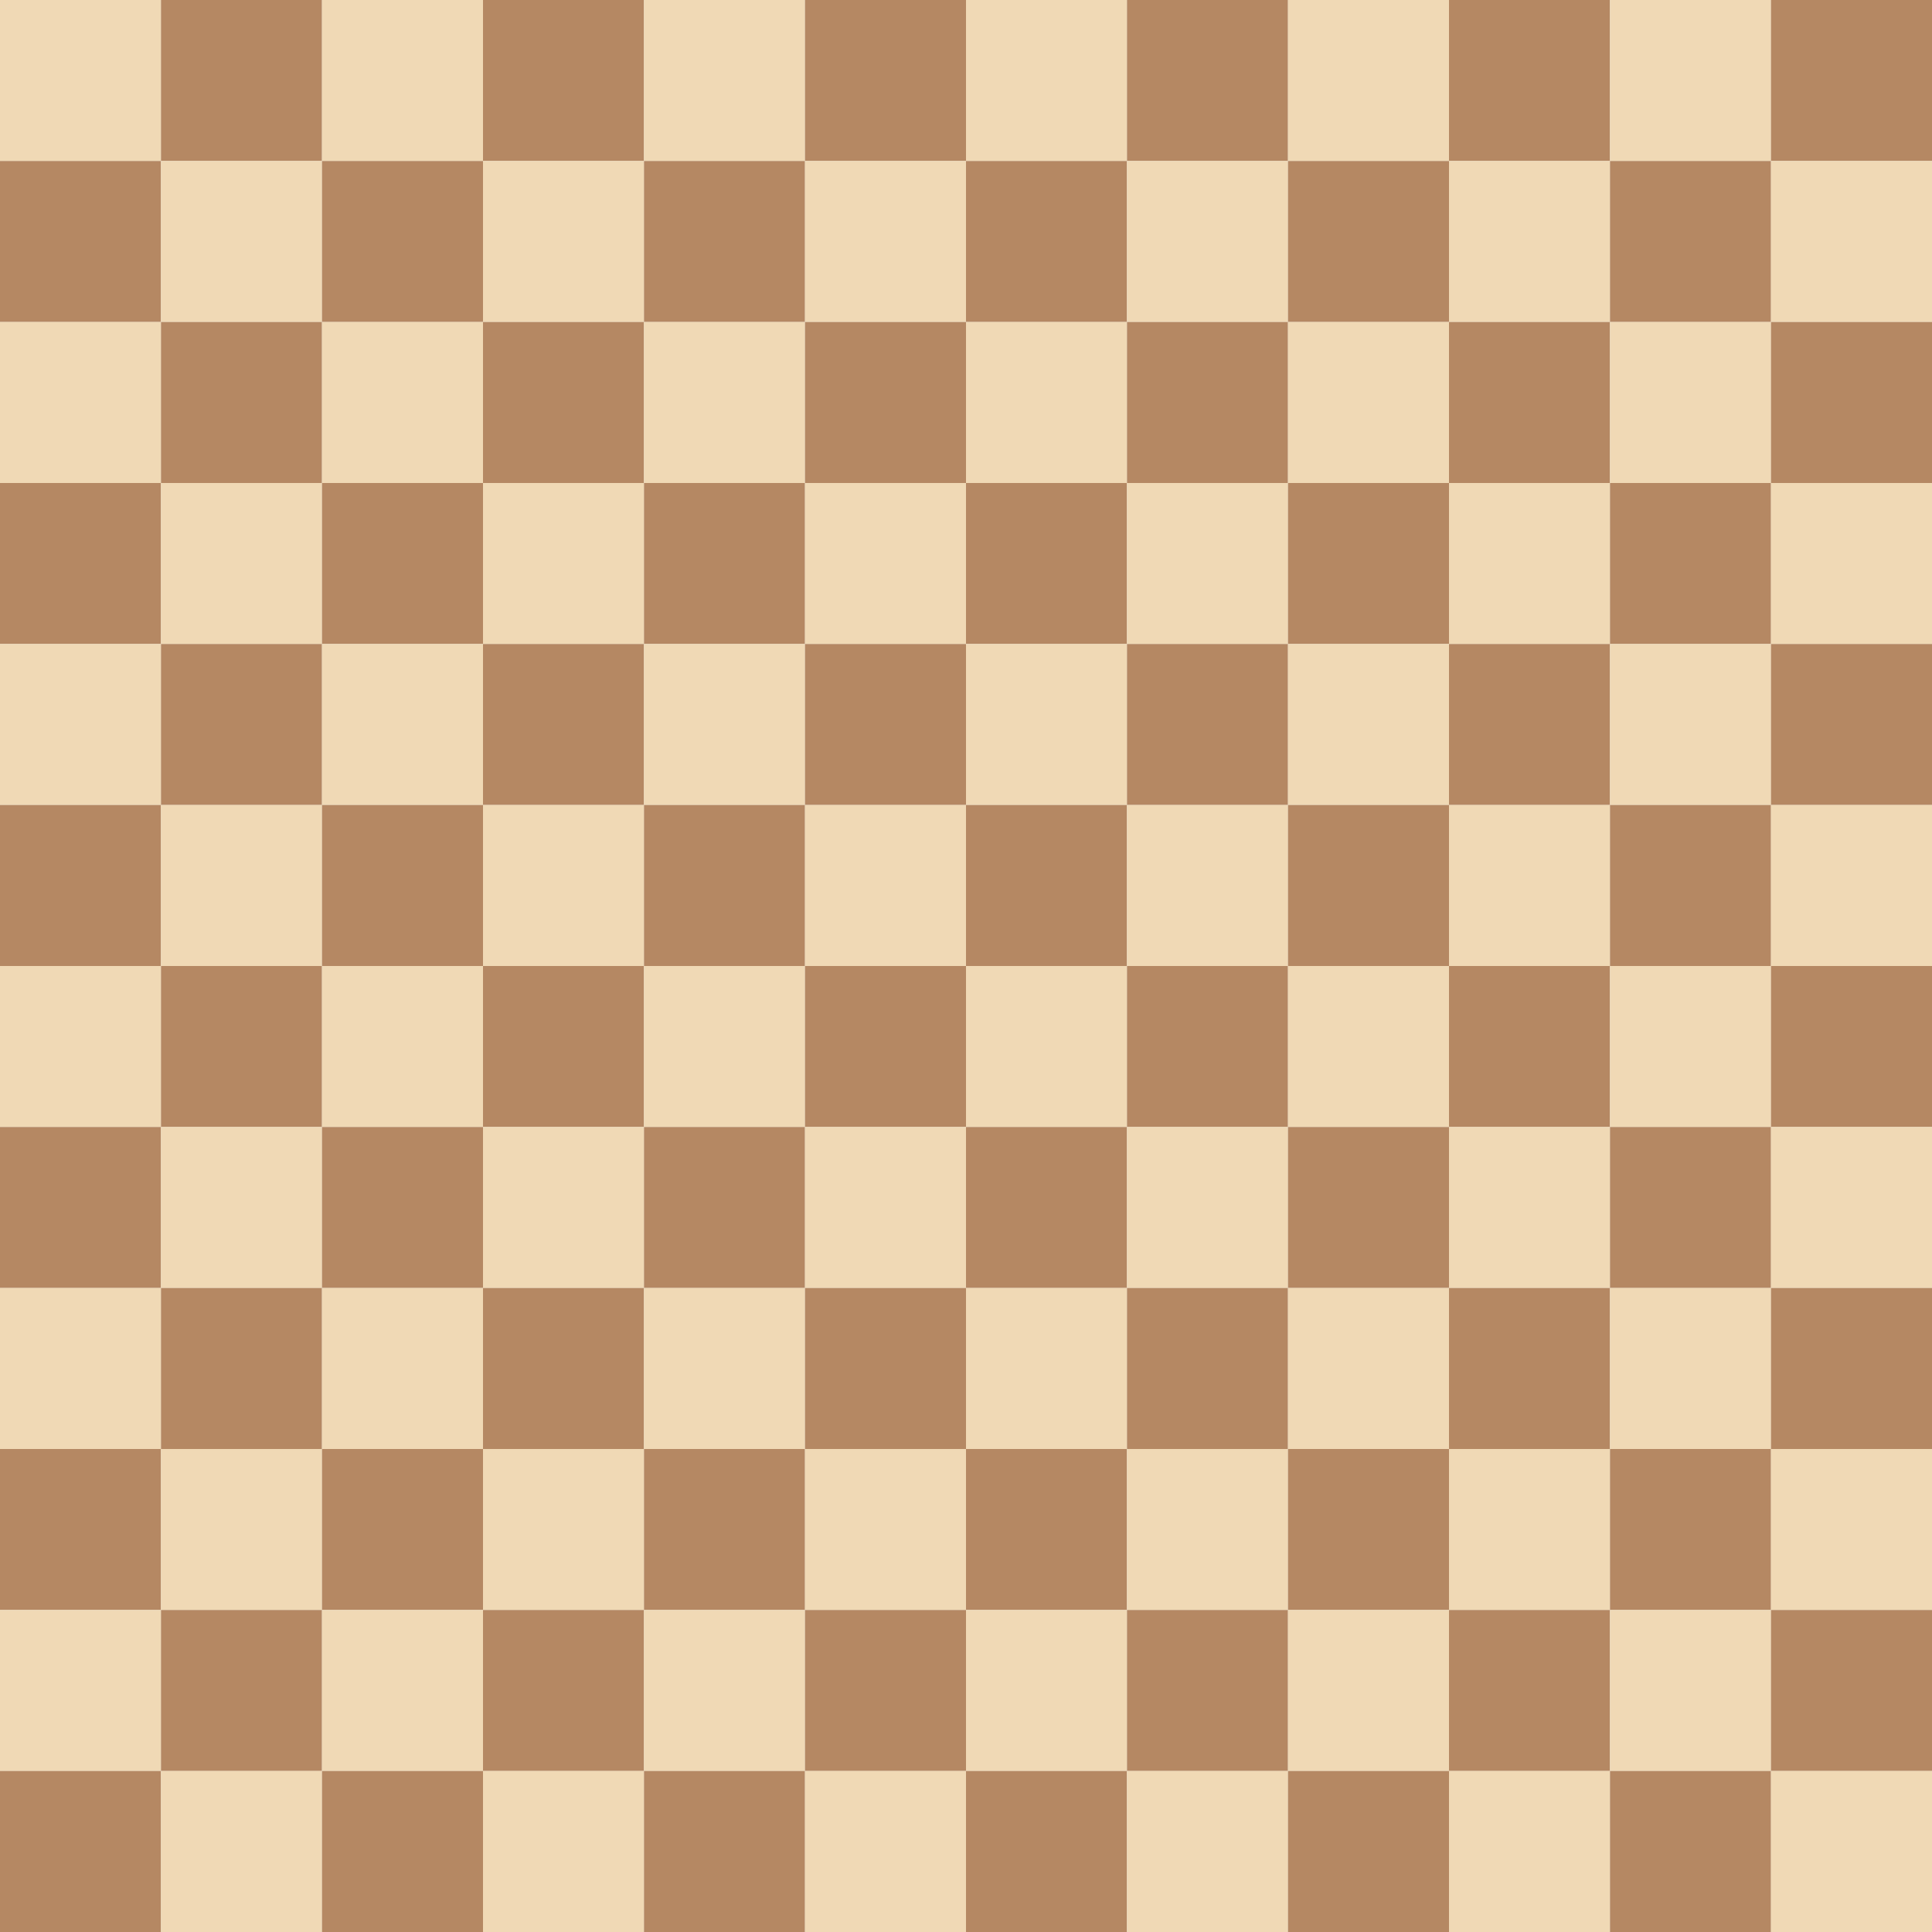
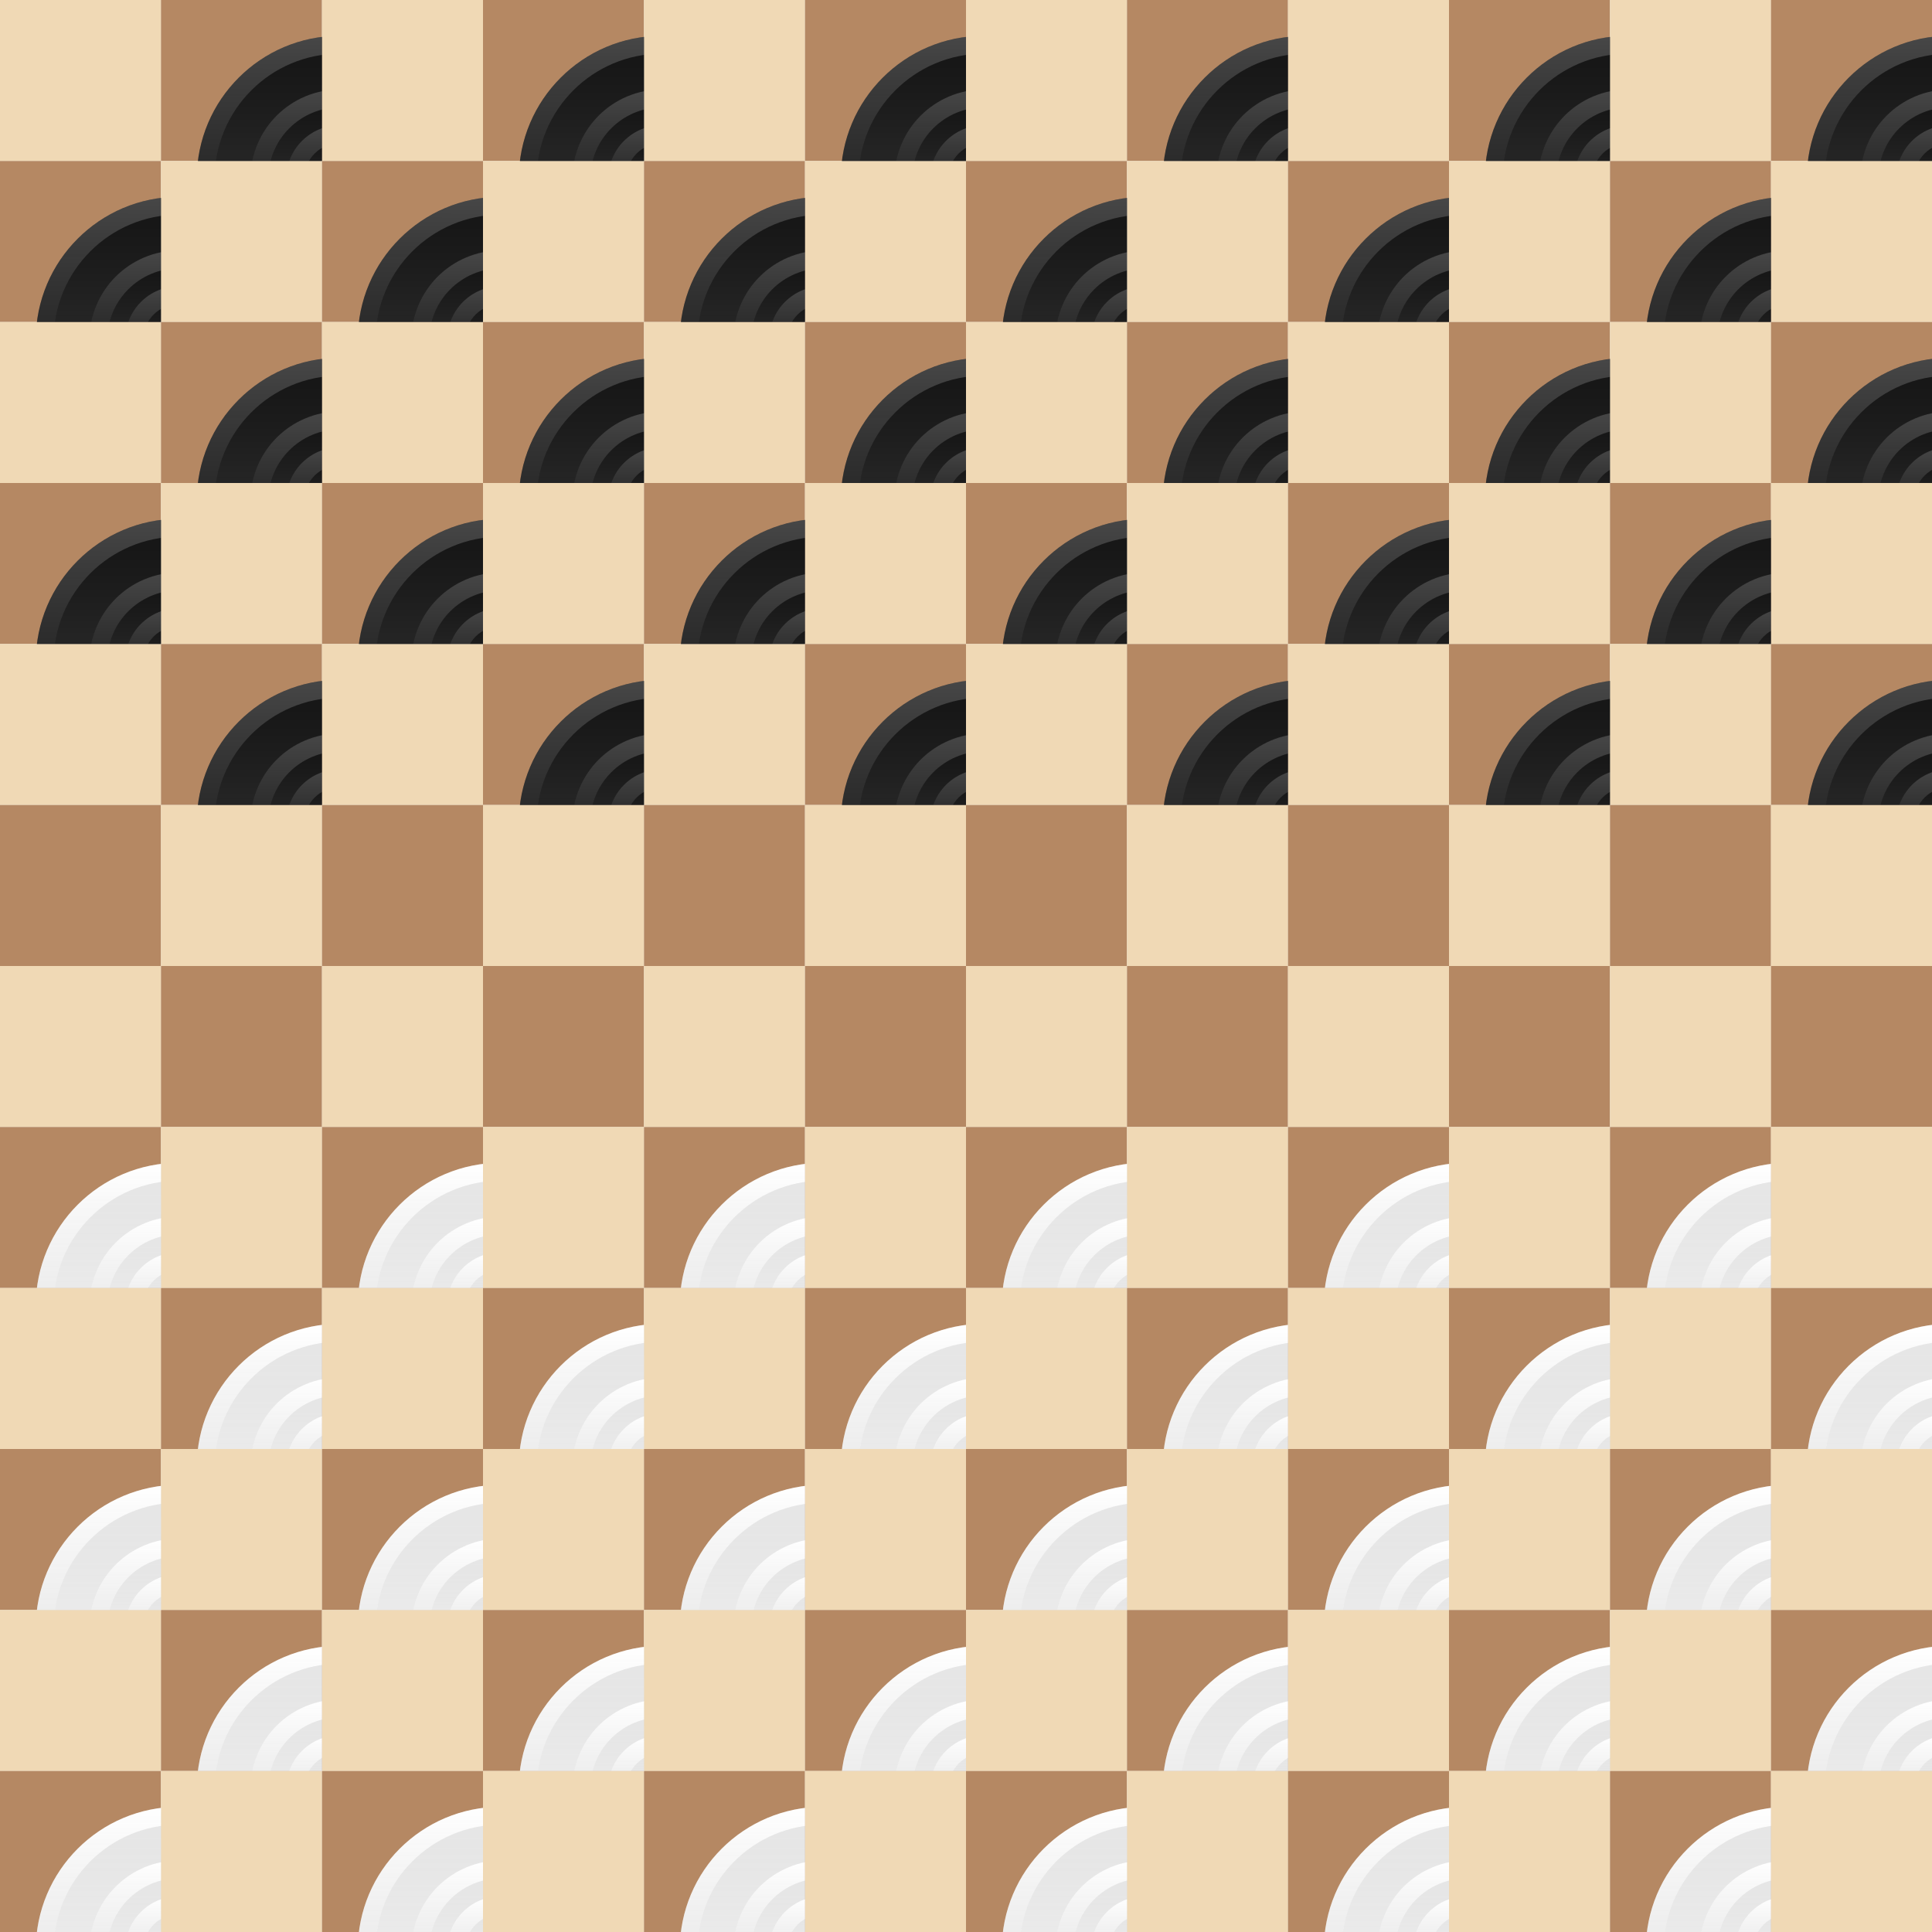
<svg xmlns="http://www.w3.org/2000/svg" viewBox="0 0 480 480" width="480" height="480">
+   <defs>
+     <symbol id="piece-bM" viewBox="0 0 45 45">
+       <style>.B{fill-rule:evenodd}</style>
+       <defs>
+         <clipPath id="A">
+           <path d="M0 0h100v100H0z" />
+         </clipPath>
+       </defs>
+       <g clip-path="url(#A)">
+         <circle vector-effect="non-scaling-stroke" cx="50" cy="50" r="40" fill="#191919" />
+         <linearGradient id="B" x1="50" y1="25" x2="50" y2="74.923" gradientUnits="userSpaceOnUse">
+           <stop offset="0%" stop-opacity=".2" stop-color="#fff" />
+           <stop offset="100%" stop-opacity=".098" stop-color="#000" />
+         </linearGradient>
+         <path d="M50 25c-13.807 0-25 11.193-25 25s11.193 25 25 25 25-11.193 25-25-11.193-25-25-25zm0 5c11.046 0 20 8.954 20 20s-8.954 20-20 20-20-8.954-20-20 8.954-20 20-20z" fill="url(#B)" class="B" />
+         <linearGradient id="C" x1="50" y1="70.078" x2="50" y2="30" gradientUnits="userSpaceOnUse">
+           <stop offset="0%" stop-opacity=".2" stop-color="#fff" />
+           <stop offset="100%" stop-opacity=".098" stop-color="#000" />
+         </linearGradient>
+         <path d="M50 30c-11.046 0-20 8.954-20 20s8.954 20 20 20 20-8.954 20-20-8.954-20-20-20zm0 5c8.284 0 15 6.716 15 15s-6.716 15-15 15-15-6.716-15-15 6.716-15 15-15z" fill="url(#C)" class="B" />
+         <linearGradient id="D" x1="50" y1="60.303" x2="50" y2="40" gradientUnits="userSpaceOnUse">
+           <stop offset="0%" stop-opacity=".2" stop-color="#fff" />
+           <stop offset="100%" stop-opacity=".098" stop-color="#000" />
+         </linearGradient>
+         <path d="M50 40a10 10 0 1 0 0 20 10 10 0 1 0 0-20h0zm0 5a5 5 0 1 1 0 10 5 5 0 1 1 0-10h0z" fill="url(#D)" class="B" />
+         <linearGradient id="E" x1="50" y1="10" x2="49.735" y2="90" gradientUnits="userSpaceOnUse">
+           <stop offset="0%" stop-opacity=".2" stop-color="#fff" />
+           <stop offset="100%" stop-opacity=".098" stop-color="#000" />
+         </linearGradient>
+         <path d="M50 10c-10.61 0-20.783 4.214-28.284 11.716S10 39.39 10 50s4.214 20.783 11.716 28.284S39.39 90 50 90s20.783-4.214 28.284-11.716S90 60.61 90 50s-4.214-20.783-11.716-28.284S60.61 10 50 10h0zm0 5c19.33 0 35 15.67 35 35S69.33 85 50 85 15 69.33 15 50s15.67-35 35-35z" fill="url(#E)" class="B" />
+         <linearGradient id="F" x1="50" y1="84.77" x2="50" y2="15" gradientUnits="userSpaceOnUse">
+           <stop offset="0%" stop-opacity=".2" stop-color="#fff" />
+           <stop offset="100%" stop-opacity=".098" stop-color="#000" />
+         </linearGradient>
+         <path d="M50 15c-19.33 0-35 15.67-35 35s15.67 35 35 35 35-15.67 35-35-15.67-35-35-35zm0 10c6.63 0 12.99 2.634 17.678 7.322S75 43.37 75 50s-2.634 12.99-7.322 17.678S56.63 75 50 75s-12.99-2.634-17.678-7.322S25 56.63 25 50s2.634-12.99 7.322-17.678S43.37 25 50 25h0z" fill="url(#F)" class="B" />
+         <linearGradient id="G" x1="50" y1="44.933" x2="50" y2="53.754" gradientUnits="userSpaceOnUse">
+           <stop offset="0%" stop-opacity=".2" stop-color="#fff" />
+           <stop offset="100%" stop-opacity=".098" stop-color="#000" />
+         </linearGradient>
+         <circle vector-effect="non-scaling-stroke" cx="50" cy="50" r="5" fill="url(#G)" />
+         <linearGradient id="H" x1="50" y1="35" x2="50" y2="64.594" gradientUnits="userSpaceOnUse">
+           <stop offset="0%" stop-opacity=".2" stop-color="#fff" />
+           <stop offset="100%" stop-opacity=".098" stop-color="#000" />
+         </linearGradient>
+         <path d="M50 35a15 15 0 0 0-15 15 15 15 0 0 0 15 15 15 15 0 0 0 15-15 15 15 0 0 0-15-15h0zm0 5a10 10 0 1 1 0 20 10 10 0 1 1 0-20h0z" fill="url(#H)" class="B" />
+       </g>
+     </symbol>
+     <symbol id="piece-wM" viewBox="0 0 45 45">
+       <style>.B{fill-rule:evenodd}</style>
+       <defs>
+         <clipPath id="A">
+           <path d="M0 0h100v100H0z" />
+         </clipPath>
+       </defs>
+       <g clip-path="url(#A)">
+         <circle vector-effect="non-scaling-stroke" cx="50" cy="50" r="40" fill="#fff" />
+         <linearGradient id="B" x1="50" y1="25" x2="50" y2="74.923" gradientUnits="userSpaceOnUse">
+           <stop offset="0%" stop-opacity=".1" stop-color="#fff" />
+           <stop offset="100%" stop-opacity=".098" stop-color="#000" />
+         </linearGradient>
+         <path d="M50 25c-13.807 0-25 11.193-25 25s11.193 25 25 25 25-11.193 25-25-11.193-25-25-25zm0 5c11.046 0 20 8.954 20 20s-8.954 20-20 20-20-8.954-20-20 8.954-20 20-20z" fill="url(#B)" class="B" />
+         <linearGradient id="C" x1="50" y1="70.078" x2="50" y2="30" gradientUnits="userSpaceOnUse">
+           <stop offset="0%" stop-opacity=".2" stop-color="#fff" />
+           <stop offset="100%" stop-opacity=".098" stop-color="#000" />
+         </linearGradient>
+         <path d="M50 30c-11.046 0-20 8.954-20 20s8.954 20 20 20 20-8.954 20-20-8.954-20-20-20zm0 5c8.284 0 15 6.716 15 15s-6.716 15-15 15-15-6.716-15-15 6.716-15 15-15z" fill="url(#C)" class="B" />
+         <linearGradient id="D" x1="50" y1="60.303" x2="50" y2="40" gradientUnits="userSpaceOnUse">
+           <stop offset="0%" stop-opacity=".1" stop-color="#fff" />
+           <stop offset="100%" stop-opacity=".098" stop-color="#000" />
+         </linearGradient>
+         <path d="M50 40a10 10 0 1 0 0 20 10 10 0 1 0 0-20h0zm0 5a5 5 0 1 1 0 10 5 5 0 1 1 0-10h0z" fill="url(#D)" class="B" />
+         <linearGradient id="E" x1="50" y1="10" x2="49.735" y2="90" gradientUnits="userSpaceOnUse">
+           <stop offset="0%" stop-opacity=".1" stop-color="#fff" />
+           <stop offset="100%" stop-opacity=".098" stop-color="#000" />
+         </linearGradient>
+         <path d="M50 10c-10.61 0-20.783 4.214-28.284 11.716S10 39.39 10 50s4.214 20.783 11.716 28.284S39.39 90 50 90s20.783-4.214 28.284-11.716S90 60.61 90 50s-4.214-20.783-11.716-28.284S60.61 10 50 10h0zm0 5c19.33 0 35 15.67 35 35S69.33 85 50 85 15 69.33 15 50s15.67-35 35-35z" fill="url(#E)" class="B" />
+         <linearGradient id="F" x1="50" y1="84.77" x2="50" y2="15" gradientUnits="userSpaceOnUse">
+           <stop offset="0%" stop-opacity=".1" stop-color="#fff" />
+           <stop offset="100%" stop-opacity=".098" stop-color="#000" />
+         </linearGradient>
+         <path d="M50 15c-19.33 0-35 15.67-35 35s15.67 35 35 35 35-15.67 35-35-15.67-35-35-35zm0 10c6.63 0 12.99 2.634 17.678 7.322S75 43.37 75 50s-2.634 12.99-7.322 17.678S56.63 75 50 75s-12.99-2.634-17.678-7.322S25 56.63 25 50s2.634-12.99 7.322-17.678S43.37 25 50 25h0z" fill="url(#F)" class="B" />
+         <linearGradient id="G" x1="50" y1="44.933" x2="50" y2="53.754" gradientUnits="userSpaceOnUse">
+           <stop offset="0%" stop-opacity=".1" stop-color="#fff" />
+           <stop offset="100%" stop-opacity=".098" stop-color="#000" />
+         </linearGradient>
+         <circle vector-effect="non-scaling-stroke" cx="50" cy="50" r="5" fill="url(#G)" />
+         <linearGradient id="H" x1="50" y1="35" x2="50" y2="64.594" gradientUnits="userSpaceOnUse">
+           <stop offset="0%" stop-opacity=".1" stop-color="#fff" />
+           <stop offset="100%" stop-opacity=".098" stop-color="#000" />
+         </linearGradient>
+         <path d="M50 35a15 15 0 0 0-15 15 15 15 0 0 0 15 15 15 15 0 0 0 15-15 15 15 0 0 0-15-15h0zm0 5a10 10 0 1 1 0 20 10 10 0 1 1 0-20h0z" fill="url(#H)" class="B" />
+       </g>
+     </symbol>
+   </defs>
  <rect x="0" y="0" width="40" height="40" fill="#f0d9b5" />
  <rect x="40" y="0" width="40" height="40" fill="#b58863" />
  <rect x="80" y="0" width="40" height="40" fill="#f0d9b5" />
  <rect x="120" y="0" width="40" height="40" fill="#b58863" />
  <rect x="160" y="0" width="40" height="40" fill="#f0d9b5" />
  <rect x="200" y="0" width="40" height="40" fill="#b58863" />
  <rect x="240" y="0" width="40" height="40" fill="#f0d9b5" />
  <rect x="280" y="0" width="40" height="40" fill="#b58863" />
  <rect x="320" y="0" width="40" height="40" fill="#f0d9b5" />
  <rect x="360" y="0" width="40" height="40" fill="#b58863" />
  <rect x="400" y="0" width="40" height="40" fill="#f0d9b5" />
  <rect x="440" y="0" width="40" height="40" fill="#b58863" />
  <rect x="0" y="40" width="40" height="40" fill="#b58863" />
  <rect x="40" y="40" width="40" height="40" fill="#f0d9b5" />
  <rect x="80" y="40" width="40" height="40" fill="#b58863" />
  <rect x="120" y="40" width="40" height="40" fill="#f0d9b5" />
  <rect x="160" y="40" width="40" height="40" fill="#b58863" />
  <rect x="200" y="40" width="40" height="40" fill="#f0d9b5" />
  <rect x="240" y="40" width="40" height="40" fill="#b58863" />
  <rect x="280" y="40" width="40" height="40" fill="#f0d9b5" />
  <rect x="320" y="40" width="40" height="40" fill="#b58863" />
  <rect x="360" y="40" width="40" height="40" fill="#f0d9b5" />
  <rect x="400" y="40" width="40" height="40" fill="#b58863" />
  <rect x="440" y="40" width="40" height="40" fill="#f0d9b5" />
  <rect x="0" y="80" width="40" height="40" fill="#f0d9b5" />
  <rect x="40" y="80" width="40" height="40" fill="#b58863" />
  <rect x="80" y="80" width="40" height="40" fill="#f0d9b5" />
  <rect x="120" y="80" width="40" height="40" fill="#b58863" />
  <rect x="160" y="80" width="40" height="40" fill="#f0d9b5" />
  <rect x="200" y="80" width="40" height="40" fill="#b58863" />
  <rect x="240" y="80" width="40" height="40" fill="#f0d9b5" />
  <rect x="280" y="80" width="40" height="40" fill="#b58863" />
  <rect x="320" y="80" width="40" height="40" fill="#f0d9b5" />
  <rect x="360" y="80" width="40" height="40" fill="#b58863" />
  <rect x="400" y="80" width="40" height="40" fill="#f0d9b5" />
  <rect x="440" y="80" width="40" height="40" fill="#b58863" />
  <rect x="0" y="120" width="40" height="40" fill="#b58863" />
  <rect x="40" y="120" width="40" height="40" fill="#f0d9b5" />
  <rect x="80" y="120" width="40" height="40" fill="#b58863" />
  <rect x="120" y="120" width="40" height="40" fill="#f0d9b5" />
  <rect x="160" y="120" width="40" height="40" fill="#b58863" />
  <rect x="200" y="120" width="40" height="40" fill="#f0d9b5" />
  <rect x="240" y="120" width="40" height="40" fill="#b58863" />
  <rect x="280" y="120" width="40" height="40" fill="#f0d9b5" />
  <rect x="320" y="120" width="40" height="40" fill="#b58863" />
  <rect x="360" y="120" width="40" height="40" fill="#f0d9b5" />
  <rect x="400" y="120" width="40" height="40" fill="#b58863" />
  <rect x="440" y="120" width="40" height="40" fill="#f0d9b5" />
  <rect x="0" y="160" width="40" height="40" fill="#f0d9b5" />
  <rect x="40" y="160" width="40" height="40" fill="#b58863" />
  <rect x="80" y="160" width="40" height="40" fill="#f0d9b5" />
  <rect x="120" y="160" width="40" height="40" fill="#b58863" />
  <rect x="160" y="160" width="40" height="40" fill="#f0d9b5" />
  <rect x="200" y="160" width="40" height="40" fill="#b58863" />
  <rect x="240" y="160" width="40" height="40" fill="#f0d9b5" />
  <rect x="280" y="160" width="40" height="40" fill="#b58863" />
  <rect x="320" y="160" width="40" height="40" fill="#f0d9b5" />
  <rect x="360" y="160" width="40" height="40" fill="#b58863" />
  <rect x="400" y="160" width="40" height="40" fill="#f0d9b5" />
  <rect x="440" y="160" width="40" height="40" fill="#b58863" />
  <rect x="0" y="200" width="40" height="40" fill="#b58863" />
  <rect x="40" y="200" width="40" height="40" fill="#f0d9b5" />
  <rect x="80" y="200" width="40" height="40" fill="#b58863" />
  <rect x="120" y="200" width="40" height="40" fill="#f0d9b5" />
  <rect x="160" y="200" width="40" height="40" fill="#b58863" />
  <rect x="200" y="200" width="40" height="40" fill="#f0d9b5" />
  <rect x="240" y="200" width="40" height="40" fill="#b58863" />
  <rect x="280" y="200" width="40" height="40" fill="#f0d9b5" />
  <rect x="320" y="200" width="40" height="40" fill="#b58863" />
  <rect x="360" y="200" width="40" height="40" fill="#f0d9b5" />
  <rect x="400" y="200" width="40" height="40" fill="#b58863" />
  <rect x="440" y="200" width="40" height="40" fill="#f0d9b5" />
  <rect x="0" y="240" width="40" height="40" fill="#f0d9b5" />
  <rect x="40" y="240" width="40" height="40" fill="#b58863" />
  <rect x="80" y="240" width="40" height="40" fill="#f0d9b5" />
  <rect x="120" y="240" width="40" height="40" fill="#b58863" />
  <rect x="160" y="240" width="40" height="40" fill="#f0d9b5" />
  <rect x="200" y="240" width="40" height="40" fill="#b58863" />
  <rect x="240" y="240" width="40" height="40" fill="#f0d9b5" />
  <rect x="280" y="240" width="40" height="40" fill="#b58863" />
  <rect x="320" y="240" width="40" height="40" fill="#f0d9b5" />
  <rect x="360" y="240" width="40" height="40" fill="#b58863" />
  <rect x="400" y="240" width="40" height="40" fill="#f0d9b5" />
  <rect x="440" y="240" width="40" height="40" fill="#b58863" />
  <rect x="0" y="280" width="40" height="40" fill="#b58863" />
  <rect x="40" y="280" width="40" height="40" fill="#f0d9b5" />
  <rect x="80" y="280" width="40" height="40" fill="#b58863" />
  <rect x="120" y="280" width="40" height="40" fill="#f0d9b5" />
  <rect x="160" y="280" width="40" height="40" fill="#b58863" />
  <rect x="200" y="280" width="40" height="40" fill="#f0d9b5" />
  <rect x="240" y="280" width="40" height="40" fill="#b58863" />
  <rect x="280" y="280" width="40" height="40" fill="#f0d9b5" />
  <rect x="320" y="280" width="40" height="40" fill="#b58863" />
  <rect x="360" y="280" width="40" height="40" fill="#f0d9b5" />
  <rect x="400" y="280" width="40" height="40" fill="#b58863" />
  <rect x="440" y="280" width="40" height="40" fill="#f0d9b5" />
  <rect x="0" y="320" width="40" height="40" fill="#f0d9b5" />
  <rect x="40" y="320" width="40" height="40" fill="#b58863" />
  <rect x="80" y="320" width="40" height="40" fill="#f0d9b5" />
  <rect x="120" y="320" width="40" height="40" fill="#b58863" />
  <rect x="160" y="320" width="40" height="40" fill="#f0d9b5" />
  <rect x="200" y="320" width="40" height="40" fill="#b58863" />
  <rect x="240" y="320" width="40" height="40" fill="#f0d9b5" />
  <rect x="280" y="320" width="40" height="40" fill="#b58863" />
  <rect x="320" y="320" width="40" height="40" fill="#f0d9b5" />
  <rect x="360" y="320" width="40" height="40" fill="#b58863" />
  <rect x="400" y="320" width="40" height="40" fill="#f0d9b5" />
  <rect x="440" y="320" width="40" height="40" fill="#b58863" />
  <rect x="0" y="360" width="40" height="40" fill="#b58863" />
  <rect x="40" y="360" width="40" height="40" fill="#f0d9b5" />
  <rect x="80" y="360" width="40" height="40" fill="#b58863" />
  <rect x="120" y="360" width="40" height="40" fill="#f0d9b5" />
  <rect x="160" y="360" width="40" height="40" fill="#b58863" />
  <rect x="200" y="360" width="40" height="40" fill="#f0d9b5" />
  <rect x="240" y="360" width="40" height="40" fill="#b58863" />
  <rect x="280" y="360" width="40" height="40" fill="#f0d9b5" />
  <rect x="320" y="360" width="40" height="40" fill="#b58863" />
  <rect x="360" y="360" width="40" height="40" fill="#f0d9b5" />
  <rect x="400" y="360" width="40" height="40" fill="#b58863" />
  <rect x="440" y="360" width="40" height="40" fill="#f0d9b5" />
  <rect x="0" y="400" width="40" height="40" fill="#f0d9b5" />
  <rect x="40" y="400" width="40" height="40" fill="#b58863" />
  <rect x="80" y="400" width="40" height="40" fill="#f0d9b5" />
  <rect x="120" y="400" width="40" height="40" fill="#b58863" />
  <rect x="160" y="400" width="40" height="40" fill="#f0d9b5" />
  <rect x="200" y="400" width="40" height="40" fill="#b58863" />
  <rect x="240" y="400" width="40" height="40" fill="#f0d9b5" />
  <rect x="280" y="400" width="40" height="40" fill="#b58863" />
  <rect x="320" y="400" width="40" height="40" fill="#f0d9b5" />
  <rect x="360" y="400" width="40" height="40" fill="#b58863" />
  <rect x="400" y="400" width="40" height="40" fill="#f0d9b5" />
  <rect x="440" y="400" width="40" height="40" fill="#b58863" />
  <rect x="0" y="440" width="40" height="40" fill="#b58863" />
  <rect x="40" y="440" width="40" height="40" fill="#f0d9b5" />
  <rect x="80" y="440" width="40" height="40" fill="#b58863" />
  <rect x="120" y="440" width="40" height="40" fill="#f0d9b5" />
  <rect x="160" y="440" width="40" height="40" fill="#b58863" />
  <rect x="200" y="440" width="40" height="40" fill="#f0d9b5" />
  <rect x="240" y="440" width="40" height="40" fill="#b58863" />
  <rect x="280" y="440" width="40" height="40" fill="#f0d9b5" />
  <rect x="320" y="440" width="40" height="40" fill="#b58863" />
  <rect x="360" y="440" width="40" height="40" fill="#f0d9b5" />
  <rect x="400" y="440" width="40" height="40" fill="#b58863" />
  <rect x="440" y="440" width="40" height="40" fill="#f0d9b5" />
  <rect x="0" y="0" width="40" height="40" fill="transparent" data-sq="a12" class="board-cell" />
  <rect x="40" y="0" width="40" height="40" fill="transparent" data-sq="b12" class="board-cell" />
  <rect x="80" y="0" width="40" height="40" fill="transparent" data-sq="c12" class="board-cell" />
  <rect x="120" y="0" width="40" height="40" fill="transparent" data-sq="d12" class="board-cell" />
  <rect x="160" y="0" width="40" height="40" fill="transparent" data-sq="e12" class="board-cell" />
  <rect x="200" y="0" width="40" height="40" fill="transparent" data-sq="f12" class="board-cell" />
  <rect x="240" y="0" width="40" height="40" fill="transparent" data-sq="g12" class="board-cell" />
  <rect x="280" y="0" width="40" height="40" fill="transparent" data-sq="h12" class="board-cell" />
  <rect x="320" y="0" width="40" height="40" fill="transparent" data-sq="i12" class="board-cell" />
  <rect x="360" y="0" width="40" height="40" fill="transparent" data-sq="j12" class="board-cell" />
  <rect x="400" y="0" width="40" height="40" fill="transparent" data-sq="k12" class="board-cell" />
  <rect x="440" y="0" width="40" height="40" fill="transparent" data-sq="l12" class="board-cell" />
  <rect x="0" y="40" width="40" height="40" fill="transparent" data-sq="a11" class="board-cell" />
  <rect x="40" y="40" width="40" height="40" fill="transparent" data-sq="b11" class="board-cell" />
  <rect x="80" y="40" width="40" height="40" fill="transparent" data-sq="c11" class="board-cell" />
  <rect x="120" y="40" width="40" height="40" fill="transparent" data-sq="d11" class="board-cell" />
  <rect x="160" y="40" width="40" height="40" fill="transparent" data-sq="e11" class="board-cell" />
  <rect x="200" y="40" width="40" height="40" fill="transparent" data-sq="f11" class="board-cell" />
  <rect x="240" y="40" width="40" height="40" fill="transparent" data-sq="g11" class="board-cell" />
  <rect x="280" y="40" width="40" height="40" fill="transparent" data-sq="h11" class="board-cell" />
  <rect x="320" y="40" width="40" height="40" fill="transparent" data-sq="i11" class="board-cell" />
  <rect x="360" y="40" width="40" height="40" fill="transparent" data-sq="j11" class="board-cell" />
  <rect x="400" y="40" width="40" height="40" fill="transparent" data-sq="k11" class="board-cell" />
  <rect x="440" y="40" width="40" height="40" fill="transparent" data-sq="l11" class="board-cell" />
  <rect x="0" y="80" width="40" height="40" fill="transparent" data-sq="a10" class="board-cell" />
  <rect x="40" y="80" width="40" height="40" fill="transparent" data-sq="b10" class="board-cell" />
  <rect x="80" y="80" width="40" height="40" fill="transparent" data-sq="c10" class="board-cell" />
  <rect x="120" y="80" width="40" height="40" fill="transparent" data-sq="d10" class="board-cell" />
  <rect x="160" y="80" width="40" height="40" fill="transparent" data-sq="e10" class="board-cell" />
  <rect x="200" y="80" width="40" height="40" fill="transparent" data-sq="f10" class="board-cell" />
  <rect x="240" y="80" width="40" height="40" fill="transparent" data-sq="g10" class="board-cell" />
  <rect x="280" y="80" width="40" height="40" fill="transparent" data-sq="h10" class="board-cell" />
  <rect x="320" y="80" width="40" height="40" fill="transparent" data-sq="i10" class="board-cell" />
  <rect x="360" y="80" width="40" height="40" fill="transparent" data-sq="j10" class="board-cell" />
  <rect x="400" y="80" width="40" height="40" fill="transparent" data-sq="k10" class="board-cell" />
  <rect x="440" y="80" width="40" height="40" fill="transparent" data-sq="l10" class="board-cell" />
  <rect x="0" y="120" width="40" height="40" fill="transparent" data-sq="a9" class="board-cell" />
  <rect x="40" y="120" width="40" height="40" fill="transparent" data-sq="b9" class="board-cell" />
  <rect x="80" y="120" width="40" height="40" fill="transparent" data-sq="c9" class="board-cell" />
  <rect x="120" y="120" width="40" height="40" fill="transparent" data-sq="d9" class="board-cell" />
  <rect x="160" y="120" width="40" height="40" fill="transparent" data-sq="e9" class="board-cell" />
  <rect x="200" y="120" width="40" height="40" fill="transparent" data-sq="f9" class="board-cell" />
  <rect x="240" y="120" width="40" height="40" fill="transparent" data-sq="g9" class="board-cell" />
  <rect x="280" y="120" width="40" height="40" fill="transparent" data-sq="h9" class="board-cell" />
  <rect x="320" y="120" width="40" height="40" fill="transparent" data-sq="i9" class="board-cell" />
  <rect x="360" y="120" width="40" height="40" fill="transparent" data-sq="j9" class="board-cell" />
  <rect x="400" y="120" width="40" height="40" fill="transparent" data-sq="k9" class="board-cell" />
  <rect x="440" y="120" width="40" height="40" fill="transparent" data-sq="l9" class="board-cell" />
  <rect x="0" y="160" width="40" height="40" fill="transparent" data-sq="a8" class="board-cell" />
  <rect x="40" y="160" width="40" height="40" fill="transparent" data-sq="b8" class="board-cell" />
  <rect x="80" y="160" width="40" height="40" fill="transparent" data-sq="c8" class="board-cell" />
  <rect x="120" y="160" width="40" height="40" fill="transparent" data-sq="d8" class="board-cell" />
  <rect x="160" y="160" width="40" height="40" fill="transparent" data-sq="e8" class="board-cell" />
  <rect x="200" y="160" width="40" height="40" fill="transparent" data-sq="f8" class="board-cell" />
  <rect x="240" y="160" width="40" height="40" fill="transparent" data-sq="g8" class="board-cell" />
  <rect x="280" y="160" width="40" height="40" fill="transparent" data-sq="h8" class="board-cell" />
  <rect x="320" y="160" width="40" height="40" fill="transparent" data-sq="i8" class="board-cell" />
  <rect x="360" y="160" width="40" height="40" fill="transparent" data-sq="j8" class="board-cell" />
  <rect x="400" y="160" width="40" height="40" fill="transparent" data-sq="k8" class="board-cell" />
  <rect x="440" y="160" width="40" height="40" fill="transparent" data-sq="l8" class="board-cell" />
  <rect x="0" y="200" width="40" height="40" fill="transparent" data-sq="a7" class="board-cell" />
  <rect x="40" y="200" width="40" height="40" fill="transparent" data-sq="b7" class="board-cell" />
  <rect x="80" y="200" width="40" height="40" fill="transparent" data-sq="c7" class="board-cell" />
  <rect x="120" y="200" width="40" height="40" fill="transparent" data-sq="d7" class="board-cell" />
  <rect x="160" y="200" width="40" height="40" fill="transparent" data-sq="e7" class="board-cell" />
  <rect x="200" y="200" width="40" height="40" fill="transparent" data-sq="f7" class="board-cell" />
  <rect x="240" y="200" width="40" height="40" fill="transparent" data-sq="g7" class="board-cell" />
  <rect x="280" y="200" width="40" height="40" fill="transparent" data-sq="h7" class="board-cell" />
  <rect x="320" y="200" width="40" height="40" fill="transparent" data-sq="i7" class="board-cell" />
  <rect x="360" y="200" width="40" height="40" fill="transparent" data-sq="j7" class="board-cell" />
  <rect x="400" y="200" width="40" height="40" fill="transparent" data-sq="k7" class="board-cell" />
  <rect x="440" y="200" width="40" height="40" fill="transparent" data-sq="l7" class="board-cell" />
  <rect x="0" y="240" width="40" height="40" fill="transparent" data-sq="a6" class="board-cell" />
  <rect x="40" y="240" width="40" height="40" fill="transparent" data-sq="b6" class="board-cell" />
  <rect x="80" y="240" width="40" height="40" fill="transparent" data-sq="c6" class="board-cell" />
  <rect x="120" y="240" width="40" height="40" fill="transparent" data-sq="d6" class="board-cell" />
  <rect x="160" y="240" width="40" height="40" fill="transparent" data-sq="e6" class="board-cell" />
  <rect x="200" y="240" width="40" height="40" fill="transparent" data-sq="f6" class="board-cell" />
  <rect x="240" y="240" width="40" height="40" fill="transparent" data-sq="g6" class="board-cell" />
  <rect x="280" y="240" width="40" height="40" fill="transparent" data-sq="h6" class="board-cell" />
  <rect x="320" y="240" width="40" height="40" fill="transparent" data-sq="i6" class="board-cell" />
  <rect x="360" y="240" width="40" height="40" fill="transparent" data-sq="j6" class="board-cell" />
  <rect x="400" y="240" width="40" height="40" fill="transparent" data-sq="k6" class="board-cell" />
  <rect x="440" y="240" width="40" height="40" fill="transparent" data-sq="l6" class="board-cell" />
  <rect x="0" y="280" width="40" height="40" fill="transparent" data-sq="a5" class="board-cell" />
  <rect x="40" y="280" width="40" height="40" fill="transparent" data-sq="b5" class="board-cell" />
  <rect x="80" y="280" width="40" height="40" fill="transparent" data-sq="c5" class="board-cell" />
  <rect x="120" y="280" width="40" height="40" fill="transparent" data-sq="d5" class="board-cell" />
  <rect x="160" y="280" width="40" height="40" fill="transparent" data-sq="e5" class="board-cell" />
  <rect x="200" y="280" width="40" height="40" fill="transparent" data-sq="f5" class="board-cell" />
  <rect x="240" y="280" width="40" height="40" fill="transparent" data-sq="g5" class="board-cell" />
  <rect x="280" y="280" width="40" height="40" fill="transparent" data-sq="h5" class="board-cell" />
  <rect x="320" y="280" width="40" height="40" fill="transparent" data-sq="i5" class="board-cell" />
  <rect x="360" y="280" width="40" height="40" fill="transparent" data-sq="j5" class="board-cell" />
  <rect x="400" y="280" width="40" height="40" fill="transparent" data-sq="k5" class="board-cell" />
  <rect x="440" y="280" width="40" height="40" fill="transparent" data-sq="l5" class="board-cell" />
  <rect x="0" y="320" width="40" height="40" fill="transparent" data-sq="a4" class="board-cell" />
  <rect x="40" y="320" width="40" height="40" fill="transparent" data-sq="b4" class="board-cell" />
  <rect x="80" y="320" width="40" height="40" fill="transparent" data-sq="c4" class="board-cell" />
  <rect x="120" y="320" width="40" height="40" fill="transparent" data-sq="d4" class="board-cell" />
  <rect x="160" y="320" width="40" height="40" fill="transparent" data-sq="e4" class="board-cell" />
  <rect x="200" y="320" width="40" height="40" fill="transparent" data-sq="f4" class="board-cell" />
  <rect x="240" y="320" width="40" height="40" fill="transparent" data-sq="g4" class="board-cell" />
  <rect x="280" y="320" width="40" height="40" fill="transparent" data-sq="h4" class="board-cell" />
  <rect x="320" y="320" width="40" height="40" fill="transparent" data-sq="i4" class="board-cell" />
  <rect x="360" y="320" width="40" height="40" fill="transparent" data-sq="j4" class="board-cell" />
  <rect x="400" y="320" width="40" height="40" fill="transparent" data-sq="k4" class="board-cell" />
  <rect x="440" y="320" width="40" height="40" fill="transparent" data-sq="l4" class="board-cell" />
  <rect x="0" y="360" width="40" height="40" fill="transparent" data-sq="a3" class="board-cell" />
  <rect x="40" y="360" width="40" height="40" fill="transparent" data-sq="b3" class="board-cell" />
  <rect x="80" y="360" width="40" height="40" fill="transparent" data-sq="c3" class="board-cell" />
  <rect x="120" y="360" width="40" height="40" fill="transparent" data-sq="d3" class="board-cell" />
  <rect x="160" y="360" width="40" height="40" fill="transparent" data-sq="e3" class="board-cell" />
  <rect x="200" y="360" width="40" height="40" fill="transparent" data-sq="f3" class="board-cell" />
  <rect x="240" y="360" width="40" height="40" fill="transparent" data-sq="g3" class="board-cell" />
  <rect x="280" y="360" width="40" height="40" fill="transparent" data-sq="h3" class="board-cell" />
  <rect x="320" y="360" width="40" height="40" fill="transparent" data-sq="i3" class="board-cell" />
  <rect x="360" y="360" width="40" height="40" fill="transparent" data-sq="j3" class="board-cell" />
  <rect x="400" y="360" width="40" height="40" fill="transparent" data-sq="k3" class="board-cell" />
  <rect x="440" y="360" width="40" height="40" fill="transparent" data-sq="l3" class="board-cell" />
  <rect x="0" y="400" width="40" height="40" fill="transparent" data-sq="a2" class="board-cell" />
  <rect x="40" y="400" width="40" height="40" fill="transparent" data-sq="b2" class="board-cell" />
  <rect x="80" y="400" width="40" height="40" fill="transparent" data-sq="c2" class="board-cell" />
  <rect x="120" y="400" width="40" height="40" fill="transparent" data-sq="d2" class="board-cell" />
  <rect x="160" y="400" width="40" height="40" fill="transparent" data-sq="e2" class="board-cell" />
  <rect x="200" y="400" width="40" height="40" fill="transparent" data-sq="f2" class="board-cell" />
  <rect x="240" y="400" width="40" height="40" fill="transparent" data-sq="g2" class="board-cell" />
  <rect x="280" y="400" width="40" height="40" fill="transparent" data-sq="h2" class="board-cell" />
  <rect x="320" y="400" width="40" height="40" fill="transparent" data-sq="i2" class="board-cell" />
  <rect x="360" y="400" width="40" height="40" fill="transparent" data-sq="j2" class="board-cell" />
  <rect x="400" y="400" width="40" height="40" fill="transparent" data-sq="k2" class="board-cell" />
  <rect x="440" y="400" width="40" height="40" fill="transparent" data-sq="l2" class="board-cell" />
  <rect x="0" y="440" width="40" height="40" fill="transparent" data-sq="a1" class="board-cell" />
  <rect x="40" y="440" width="40" height="40" fill="transparent" data-sq="b1" class="board-cell" />
  <rect x="80" y="440" width="40" height="40" fill="transparent" data-sq="c1" class="board-cell" />
  <rect x="120" y="440" width="40" height="40" fill="transparent" data-sq="d1" class="board-cell" />
  <rect x="160" y="440" width="40" height="40" fill="transparent" data-sq="e1" class="board-cell" />
  <rect x="200" y="440" width="40" height="40" fill="transparent" data-sq="f1" class="board-cell" />
  <rect x="240" y="440" width="40" height="40" fill="transparent" data-sq="g1" class="board-cell" />
  <rect x="280" y="440" width="40" height="40" fill="transparent" data-sq="h1" class="board-cell" />
  <rect x="320" y="440" width="40" height="40" fill="transparent" data-sq="i1" class="board-cell" />
  <rect x="360" y="440" width="40" height="40" fill="transparent" data-sq="j1" class="board-cell" />
  <rect x="400" y="440" width="40" height="40" fill="transparent" data-sq="k1" class="board-cell" />
  <rect x="440" y="440" width="40" height="40" fill="transparent" data-sq="l1" class="board-cell" />
+   <g pointer-events="none">
+     <use href="#piece-bM" x="40" y="0" width="40" height="40" />
+     <use href="#piece-bM" x="120" y="0" width="40" height="40" />
+     <use href="#piece-bM" x="200" y="0" width="40" height="40" />
+     <use href="#piece-bM" x="280" y="0" width="40" height="40" />
+     <use href="#piece-bM" x="360" y="0" width="40" height="40" />
+     <use href="#piece-bM" x="440" y="0" width="40" height="40" />
+     <use href="#piece-bM" x="0" y="40" width="40" height="40" />
+     <use href="#piece-bM" x="80" y="40" width="40" height="40" />
+     <use href="#piece-bM" x="160" y="40" width="40" height="40" />
+     <use href="#piece-bM" x="240" y="40" width="40" height="40" />
+     <use href="#piece-bM" x="320" y="40" width="40" height="40" />
+     <use href="#piece-bM" x="400" y="40" width="40" height="40" />
+     <use href="#piece-bM" x="40" y="80" width="40" height="40" />
+     <use href="#piece-bM" x="120" y="80" width="40" height="40" />
+     <use href="#piece-bM" x="200" y="80" width="40" height="40" />
+     <use href="#piece-bM" x="280" y="80" width="40" height="40" />
+     <use href="#piece-bM" x="360" y="80" width="40" height="40" />
+     <use href="#piece-bM" x="440" y="80" width="40" height="40" />
+     <use href="#piece-bM" x="0" y="120" width="40" height="40" />
+     <use href="#piece-bM" x="80" y="120" width="40" height="40" />
+     <use href="#piece-bM" x="160" y="120" width="40" height="40" />
+     <use href="#piece-bM" x="240" y="120" width="40" height="40" />
+     <use href="#piece-bM" x="320" y="120" width="40" height="40" />
+     <use href="#piece-bM" x="400" y="120" width="40" height="40" />
+     <use href="#piece-bM" x="40" y="160" width="40" height="40" />
+     <use href="#piece-bM" x="120" y="160" width="40" height="40" />
+     <use href="#piece-bM" x="200" y="160" width="40" height="40" />
+     <use href="#piece-bM" x="280" y="160" width="40" height="40" />
+     <use href="#piece-bM" x="360" y="160" width="40" height="40" />
+     <use href="#piece-bM" x="440" y="160" width="40" height="40" />
+     <use href="#piece-wM" x="0" y="280" width="40" height="40" />
+     <use href="#piece-wM" x="80" y="280" width="40" height="40" />
+     <use href="#piece-wM" x="160" y="280" width="40" height="40" />
+     <use href="#piece-wM" x="240" y="280" width="40" height="40" />
+     <use href="#piece-wM" x="320" y="280" width="40" height="40" />
+     <use href="#piece-wM" x="400" y="280" width="40" height="40" />
+     <use href="#piece-wM" x="40" y="320" width="40" height="40" />
+     <use href="#piece-wM" x="120" y="320" width="40" height="40" />
+     <use href="#piece-wM" x="200" y="320" width="40" height="40" />
+     <use href="#piece-wM" x="280" y="320" width="40" height="40" />
+     <use href="#piece-wM" x="360" y="320" width="40" height="40" />
+     <use href="#piece-wM" x="440" y="320" width="40" height="40" />
+     <use href="#piece-wM" x="0" y="360" width="40" height="40" />
+     <use href="#piece-wM" x="80" y="360" width="40" height="40" />
+     <use href="#piece-wM" x="160" y="360" width="40" height="40" />
+     <use href="#piece-wM" x="240" y="360" width="40" height="40" />
+     <use href="#piece-wM" x="320" y="360" width="40" height="40" />
+     <use href="#piece-wM" x="400" y="360" width="40" height="40" />
+     <use href="#piece-wM" x="40" y="400" width="40" height="40" />
+     <use href="#piece-wM" x="120" y="400" width="40" height="40" />
+     <use href="#piece-wM" x="200" y="400" width="40" height="40" />
+     <use href="#piece-wM" x="280" y="400" width="40" height="40" />
+     <use href="#piece-wM" x="360" y="400" width="40" height="40" />
+     <use href="#piece-wM" x="440" y="400" width="40" height="40" />
+     <use href="#piece-wM" x="0" y="440" width="40" height="40" />
+     <use href="#piece-wM" x="80" y="440" width="40" height="40" />
+     <use href="#piece-wM" x="160" y="440" width="40" height="40" />
+     <use href="#piece-wM" x="240" y="440" width="40" height="40" />
+     <use href="#piece-wM" x="320" y="440" width="40" height="40" />
+     <use href="#piece-wM" x="400" y="440" width="40" height="40" />
+   </g>
</svg>
